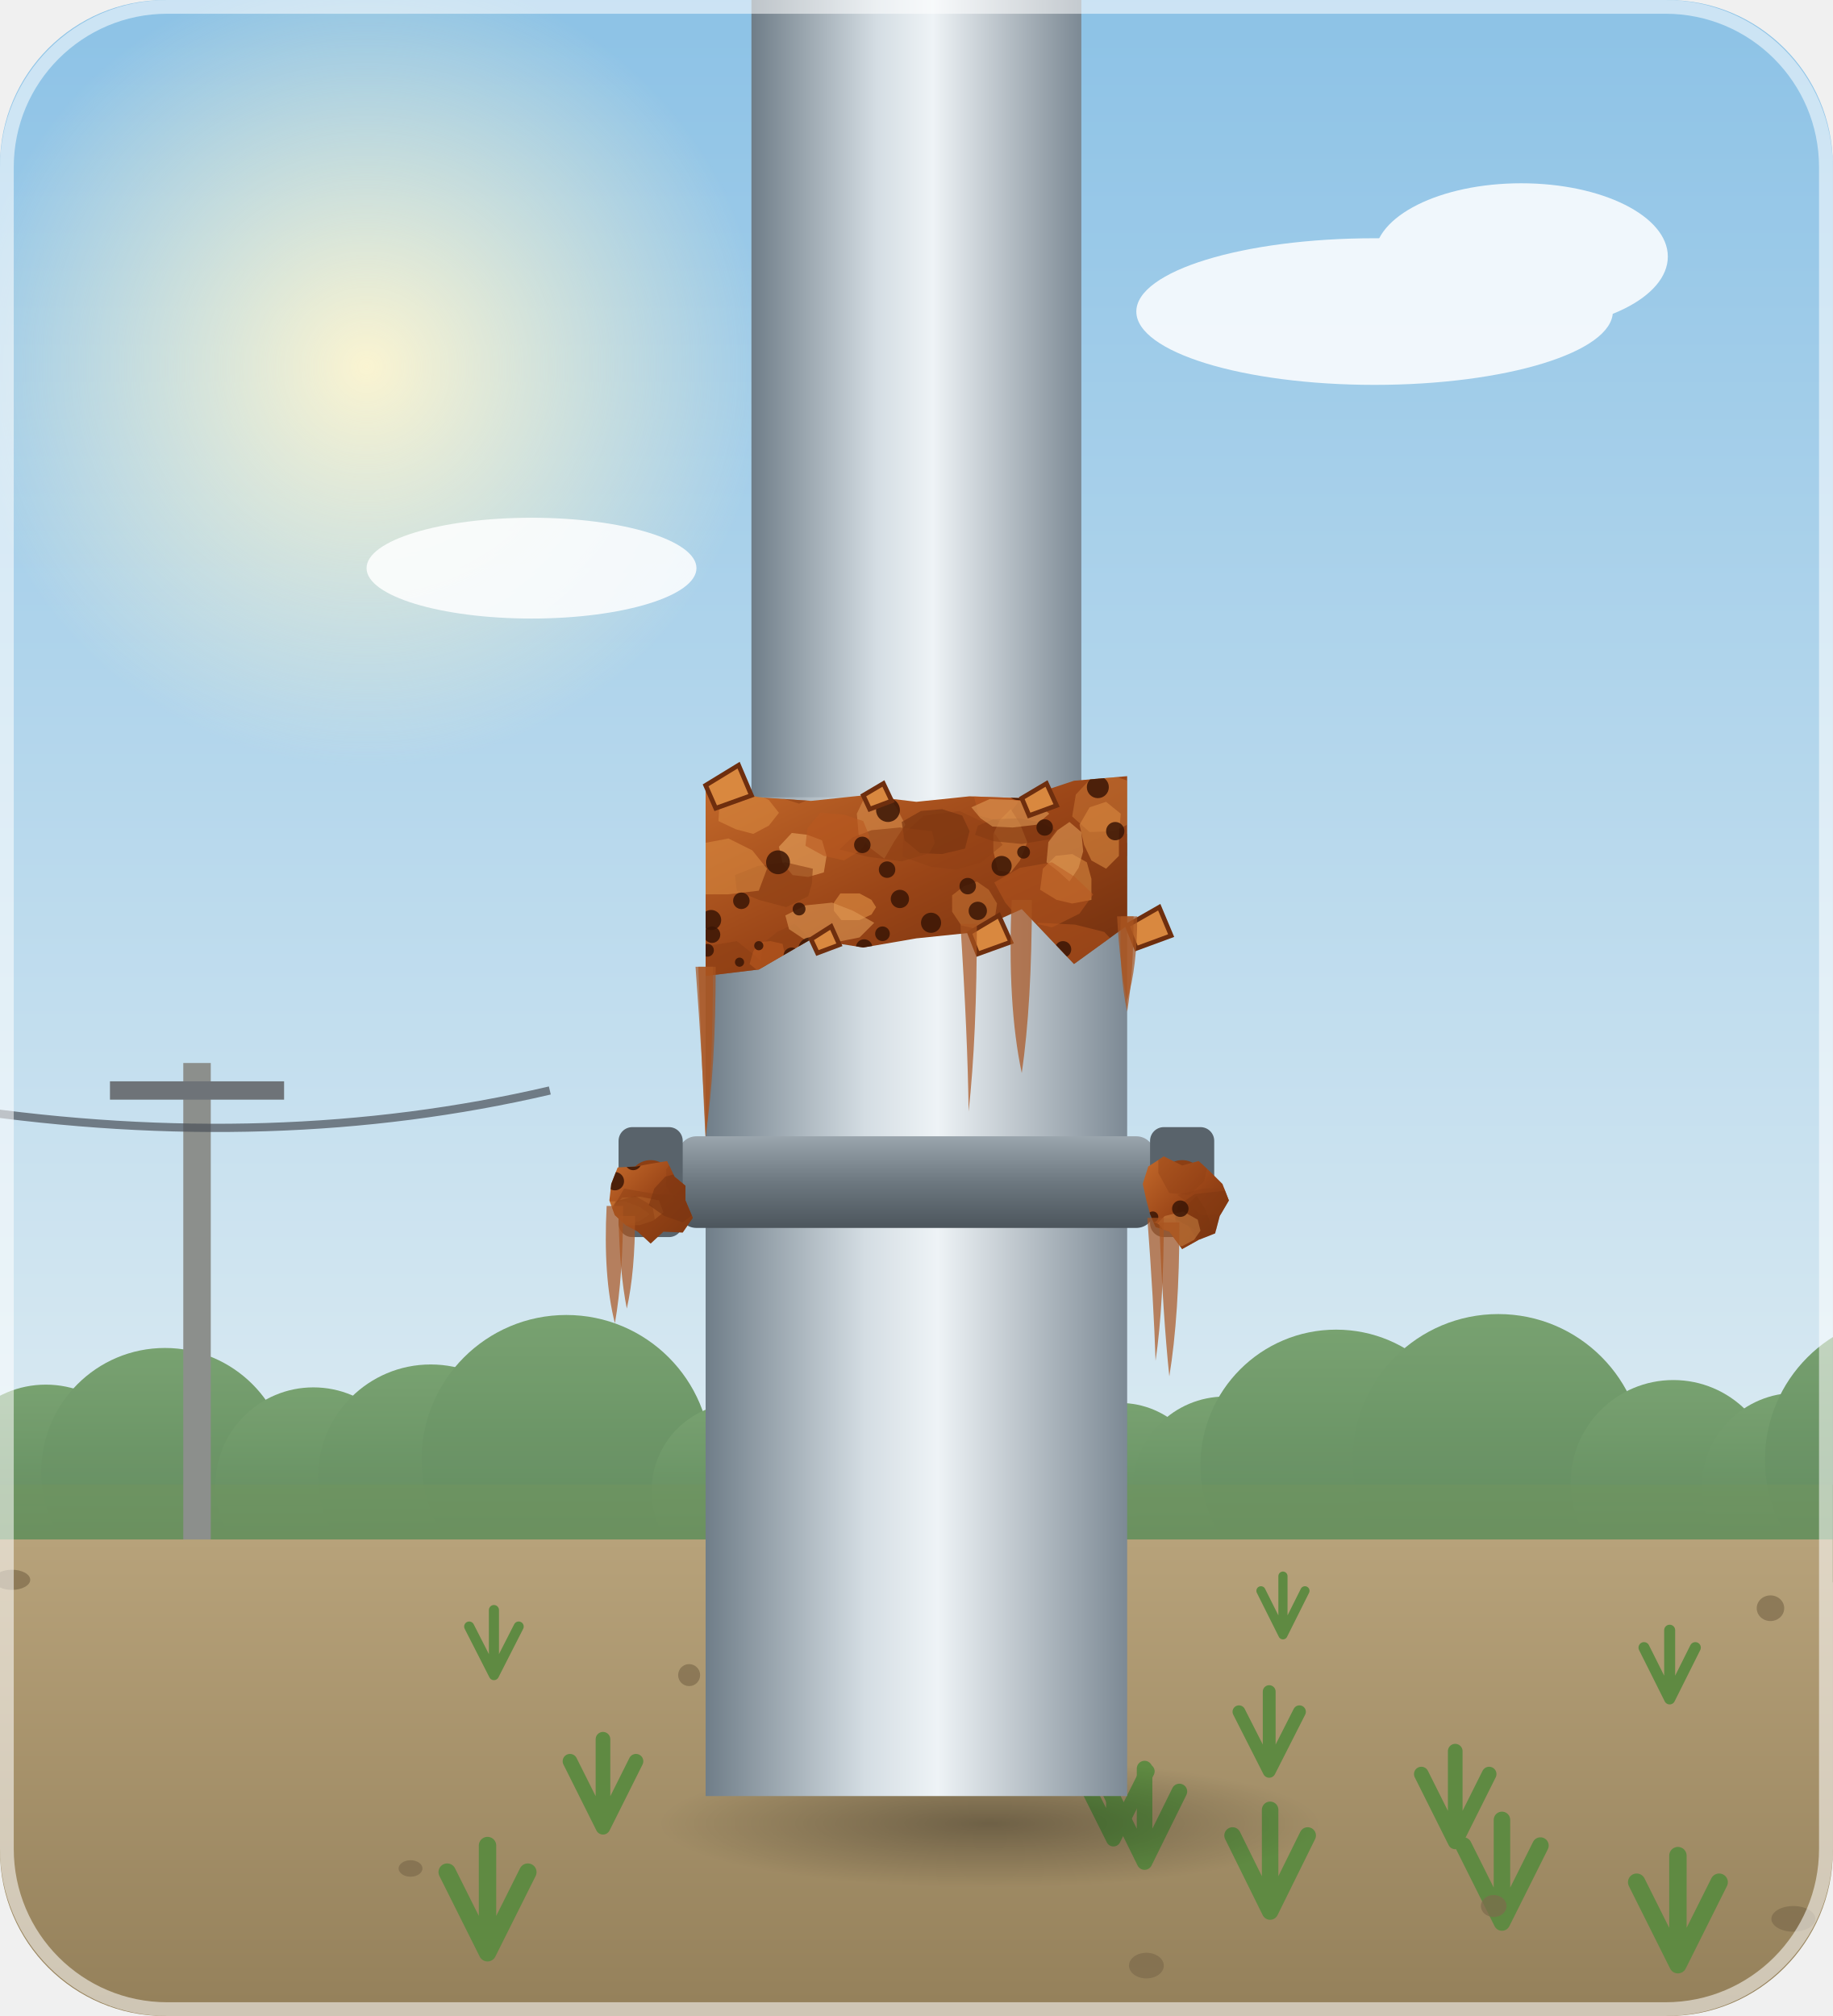
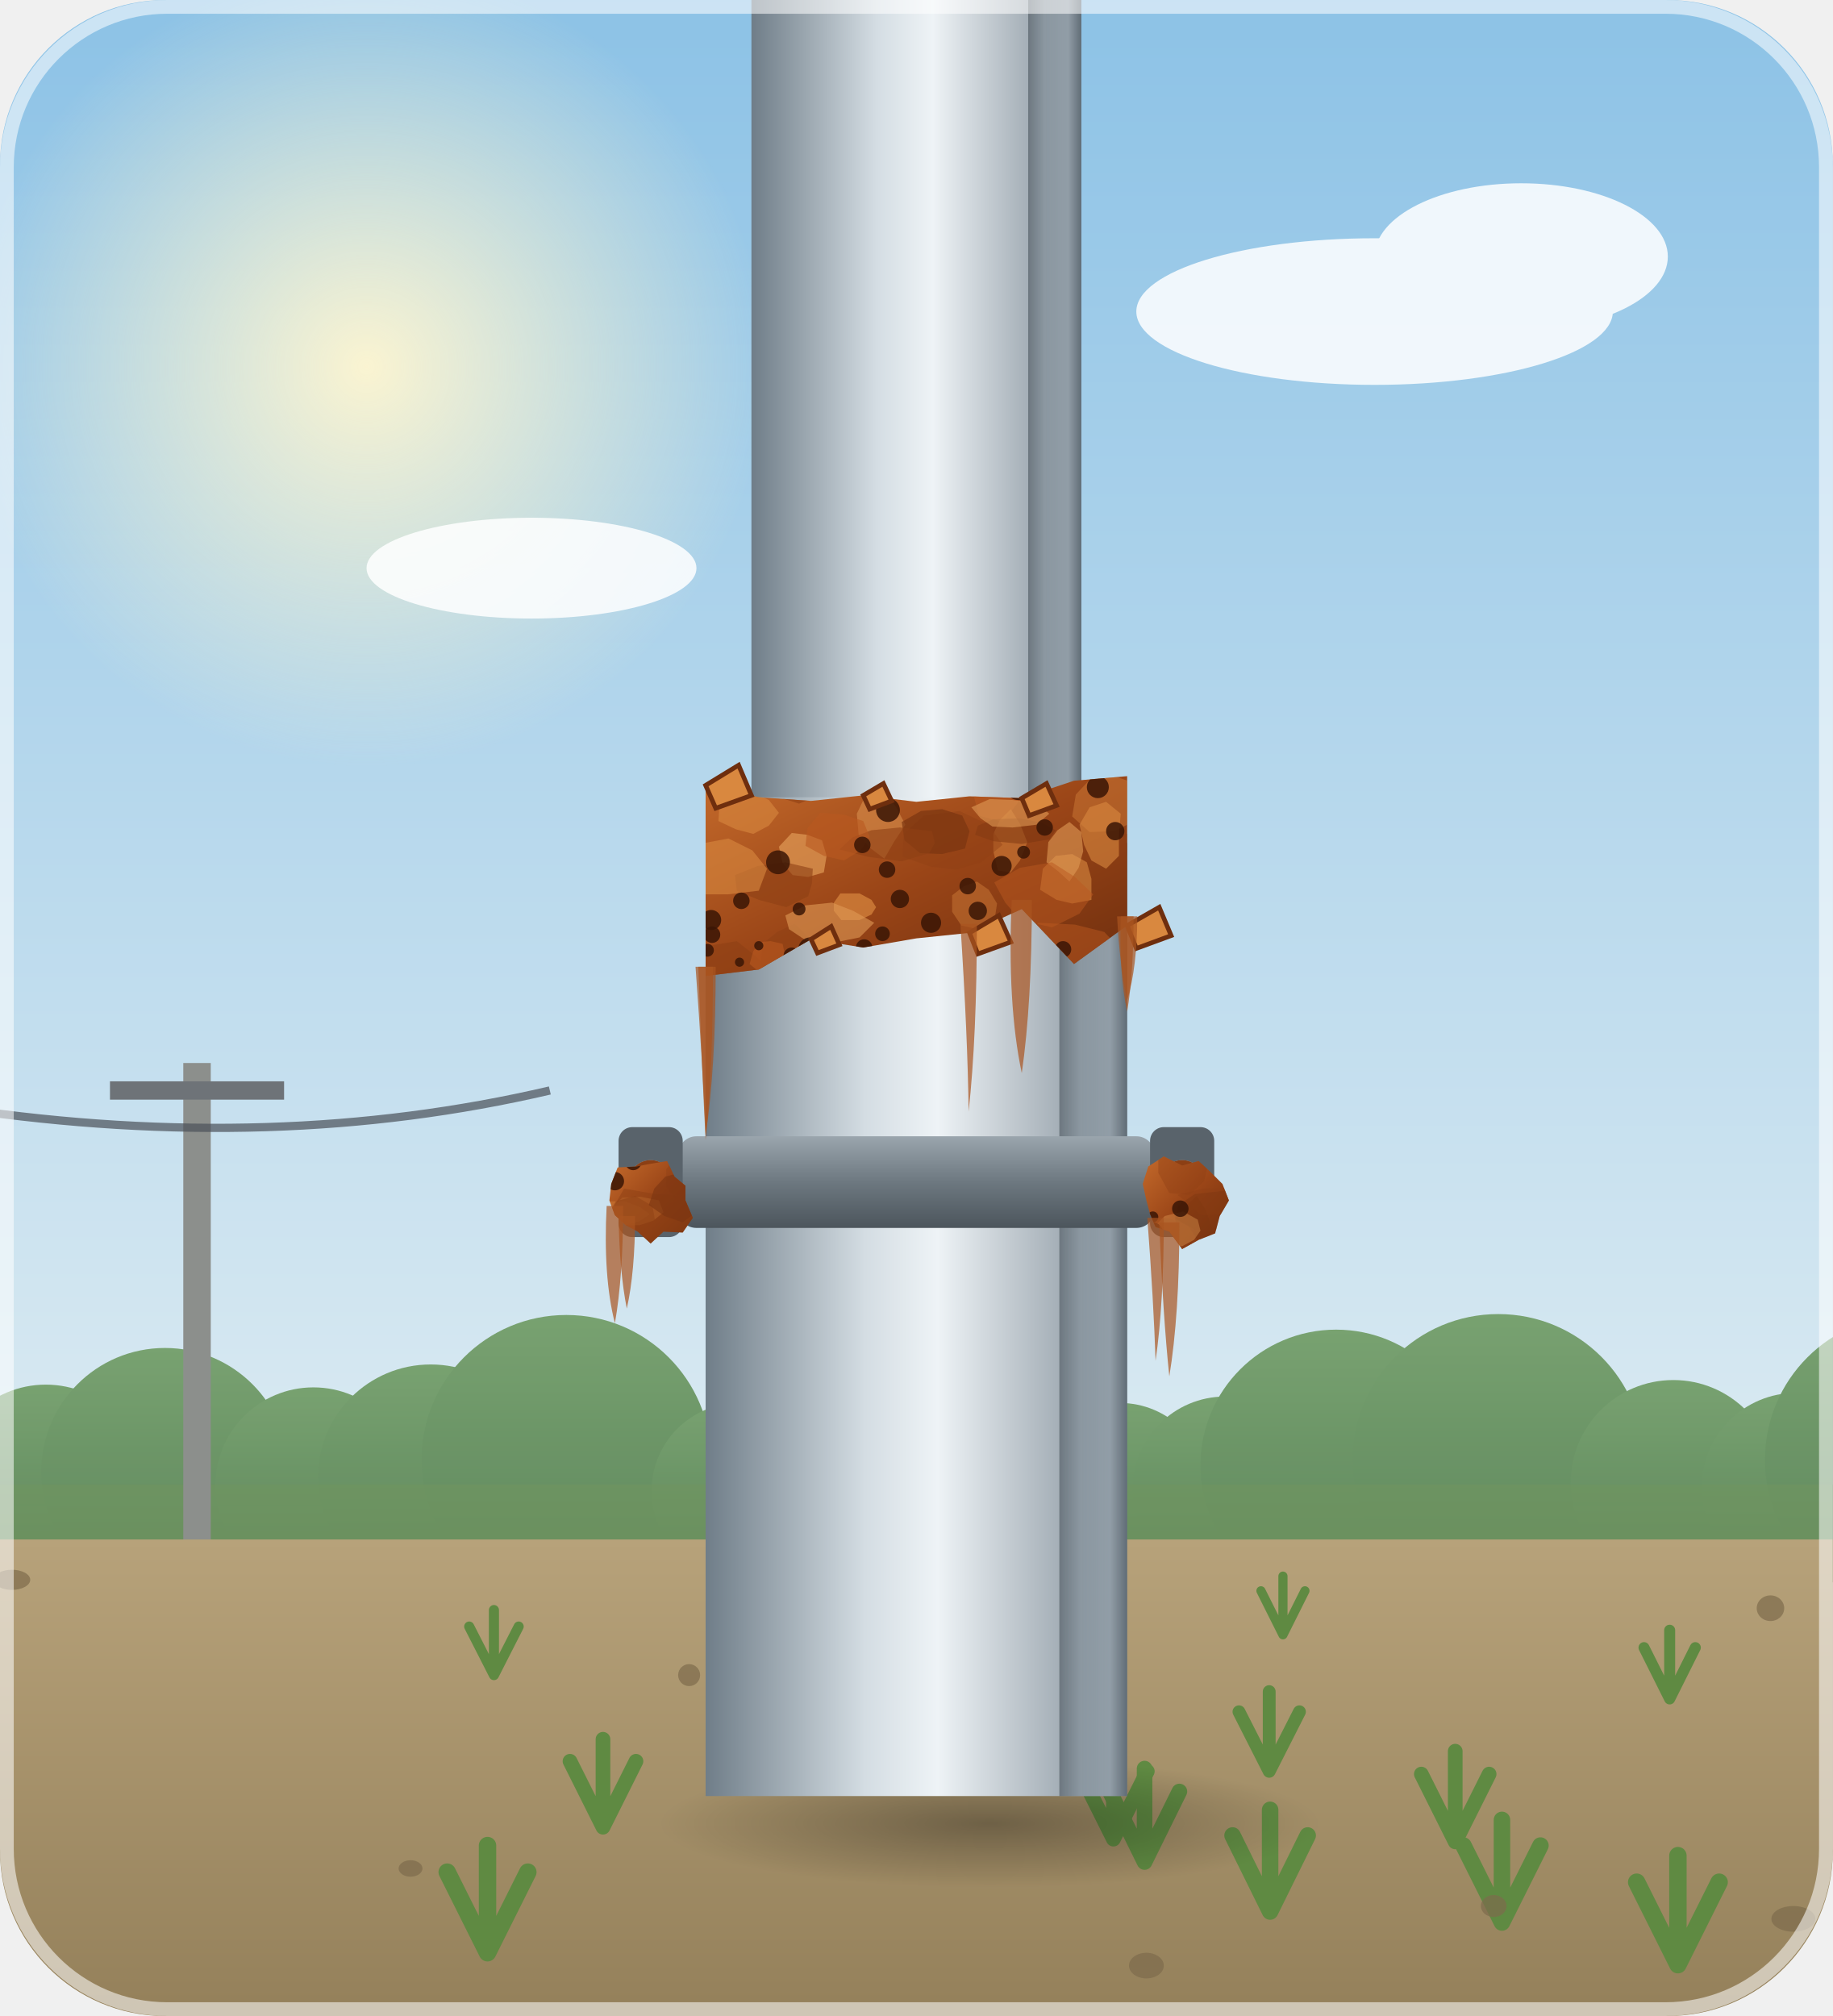
<svg xmlns="http://www.w3.org/2000/svg" viewBox="0 0 200 220" width="200" height="220">
  <defs>
    <linearGradient id="sky" x1="0" y1="0" x2="0" y2="1">
      <stop offset="0" stop-color="#8CC2E6" />
      <stop offset="0.75" stop-color="#DCEBF2" />
      <stop offset="1" stop-color="#F1F1E6" />
    </linearGradient>
    <linearGradient id="skyUp" x1="0" y1="0" x2="0" y2="1">
      <stop offset="0" stop-color="#4E95CF" />
      <stop offset="1" stop-color="#B9DCF0" />
    </linearGradient>
    <linearGradient id="skyGrey" x1="0" y1="0" x2="0" y2="1">
      <stop offset="0" stop-color="#8697A6" />
      <stop offset="1" stop-color="#D3DBE0" />
    </linearGradient>
    <linearGradient id="ground" x1="0" y1="0" x2="0" y2="1">
      <stop offset="0" stop-color="#B7A27A" />
      <stop offset="1" stop-color="#94805A" />
    </linearGradient>
    <linearGradient id="groundWet" x1="0" y1="0" x2="0" y2="1">
      <stop offset="0" stop-color="#8E7C5C" />
      <stop offset="1" stop-color="#6E5E43" />
    </linearGradient>
    <linearGradient id="grass" x1="0" y1="0" x2="0" y2="1">
      <stop offset="0" stop-color="#86AE5E" />
      <stop offset="1" stop-color="#5F8A42" />
    </linearGradient>
    <linearGradient id="trees" x1="0" y1="0" x2="0" y2="1">
      <stop offset="0" stop-color="#6E9A62" />
      <stop offset="1" stop-color="#4F7A4A" />
    </linearGradient>
    <linearGradient id="pcc" x1="0" y1="0" x2="1" y2="0">
      <stop offset="0" stop-color="#A29F96" />
      <stop offset="0.45" stop-color="#DAD7CF" />
      <stop offset="1" stop-color="#B3B0A7" />
    </linearGradient>
    <linearGradient id="pccSide" x1="0" y1="0" x2="1" y2="0">
      <stop offset="0" stop-color="#8E8B83" />
      <stop offset="1" stop-color="#77746D" />
    </linearGradient>
    <linearGradient id="steel" x1="0" y1="0" x2="1" y2="0">
      <stop offset="0" stop-color="#6F7D88" />
      <stop offset="0.38" stop-color="#D4DDE3" />
      <stop offset="0.55" stop-color="#EEF3F6" />
      <stop offset="1" stop-color="#7C8994" />
    </linearGradient>
-     <linearGradient id="steelDull" x1="0" y1="0" x2="1" y2="0">
-       <stop offset="0" stop-color="#6B6E70" />
-       <stop offset="0.45" stop-color="#A9ABA8" />
-       <stop offset="1" stop-color="#6E706F" />
+     <linearGradient id="steelWeb" x1="0" y1="0" x2="1" y2="0">
+       <stop offset="0" stop-color="#3F4A52" />
+       <stop offset="0.3" stop-color="#7F8C96" />
+       <stop offset="0.75" stop-color="#9AA6AF" />
+       <stop offset="1" stop-color="#4A555D" />
    </linearGradient>
    <linearGradient id="rust" x1="0" y1="0" x2="1" y2="1">
      <stop offset="0" stop-color="#C46A2B" />
      <stop offset="0.5" stop-color="#9A4517" />
      <stop offset="1" stop-color="#6E2E0E" />
    </linearGradient>
    <linearGradient id="rustLight" x1="0" y1="0" x2="0" y2="1">
      <stop offset="0" stop-color="#D98A45" stop-opacity="0.9" />
      <stop offset="1" stop-color="#A9541F" stop-opacity="0.2" />
    </linearGradient>
    <linearGradient id="core" x1="0" y1="0" x2="1" y2="0">
      <stop offset="0" stop-color="#8C887E" />
      <stop offset="0.5" stop-color="#ABA79C" />
      <stop offset="1" stop-color="#8C887E" />
    </linearGradient>
    <linearGradient id="void" x1="0" y1="0" x2="0" y2="1">
      <stop offset="0" stop-color="#2A241D" />
      <stop offset="1" stop-color="#4A3E31" />
    </linearGradient>
    <linearGradient id="muff" x1="0" y1="0" x2="1" y2="0">
      <stop offset="0" stop-color="#9F9A8E" />
      <stop offset="0.5" stop-color="#CFCABE" />
      <stop offset="1" stop-color="#A39E92" />
    </linearGradient>
    <linearGradient id="water" x1="0" y1="0" x2="0" y2="1">
      <stop offset="0" stop-color="#9DB8C6" />
      <stop offset="1" stop-color="#64849A" />
    </linearGradient>
    <linearGradient id="arm" x1="0" y1="0" x2="0" y2="1">
      <stop offset="0" stop-color="#9AA5AD" />
      <stop offset="0.5" stop-color="#6D7880" />
      <stop offset="1" stop-color="#4C555C" />
    </linearGradient>
    <linearGradient id="porc" x1="0" y1="0" x2="1" y2="0">
      <stop offset="0" stop-color="#8A4F2A" />
      <stop offset="0.45" stop-color="#D08A55" />
      <stop offset="1" stop-color="#7A4322" />
    </linearGradient>
    <linearGradient id="vest" x1="0" y1="0" x2="1" y2="0">
      <stop offset="0" stop-color="#E06D10" />
      <stop offset="0.5" stop-color="#FF8A2A" />
      <stop offset="1" stop-color="#D9640C" />
    </linearGradient>
    <linearGradient id="hive" x1="0" y1="0" x2="1" y2="0">
      <stop offset="0" stop-color="#6F6250" />
      <stop offset="0.5" stop-color="#B6A68A" />
      <stop offset="1" stop-color="#6F6250" />
    </linearGradient>
-     <linearGradient id="ladder" x1="0" y1="0" x2="1" y2="0">
-       <stop offset="0" stop-color="#D8DEE2" />
-       <stop offset="1" stop-color="#9CA6AD" />
+     <linearGradient id="poly" x1="0" y1="0" x2="1" y2="0">
+       <stop offset="0" stop-color="#6F777D" />
+       <stop offset="0.45" stop-color="#BCC3C8" />
+       <stop offset="1" stop-color="#737B81" />
    </linearGradient>
    <radialGradient id="sun" cx="0.5" cy="0.5" r="0.5">
      <stop offset="0" stop-color="#FFF6D0" stop-opacity="0.95" />
      <stop offset="1" stop-color="#FFF6D0" stop-opacity="0" />
    </radialGradient>
    <radialGradient id="shade" cx="0.5" cy="0.5" r="0.5">
      <stop offset="0" stop-color="#000000" stop-opacity="0.32" />
      <stop offset="1" stop-color="#000000" stop-opacity="0" />
    </radialGradient>
    <radialGradient id="soot" cx="0.5" cy="0.5" r="0.5">
      <stop offset="0" stop-color="#1E1A16" stop-opacity="0.75" />
      <stop offset="1" stop-color="#1E1A16" stop-opacity="0" />
    </radialGradient>
    <clipPath id="card">
      <rect x="0" y="0" width="200" height="220" rx="18" />
    </clipPath>
  </defs>
  <g clip-path="url(#card)">
    <rect width="200" height="220" fill="url(#sky)" />
    <circle cx="40" cy="40" r="44" fill="url(#sun)" />
    <g fill="#FFFFFF" opacity="0.85">
      <ellipse cx="150" cy="34" rx="26" ry="8" />
      <ellipse cx="166" cy="28" rx="16" ry="8" />
      <ellipse cx="58" cy="62" rx="18" ry="5.5" />
    </g>
    <g fill="url(#trees)" opacity="0.9">
      <circle cx="-10" cy="161.1" r="12.5" />
      <circle cx="5" cy="162" r="10.9" />
      <circle cx="18" cy="160.6" r="13.5" />
      <circle cx="34.2" cy="162.1" r="10.7" />
      <circle cx="47" cy="161.2" r="12.3" />
      <circle cx="61.8" cy="159.3" r="15.8" />
      <circle cx="80.7" cy="162.7" r="9.6" />
      <circle cx="92.2" cy="161.8" r="11.2" />
      <circle cx="105.7" cy="160.4" r="13.7" />
      <circle cx="122.2" cy="162.7" r="9.6" />
      <circle cx="133.7" cy="162.5" r="10.1" />
      <circle cx="145.8" cy="159.9" r="14.8" />
      <circle cx="163.5" cy="159.3" r="15.9" />
      <circle cx="182.6" cy="161.8" r="11.2" />
      <circle cx="196" cy="162.3" r="10.3" />
      <circle cx="208.4" cy="159.3" r="15.8" />
    </g>
    <rect x="0" y="162" width="200" height="8" fill="#6F955F" opacity="0.6" />
    <rect x="20" y="116" width="3" height="52" fill="#8C8F8C" />
    <rect x="12" y="118" width="19" height="2" fill="#6E7378" />
    <path d="M-4 121 Q 30 126 60 119" stroke="#4A5058" stroke-width="0.9" fill="none" opacity="0.7" />
    <rect x="0" y="168" width="200" height="52" fill="url(#ground)" />
    <path d="M65.8 199.4 l-3.6 -7.2 M65.8 199.4 l0 -9.6 M65.8 199.4 l3.6 -7.2" stroke="#5F8A42" stroke-width="1.6" stroke-linecap="round" />
    <path d="M121.5 200.7 l-3.7 -7.4 M121.5 200.7 l0 -9.8 M121.5 200.7 l3.7 -7.4" stroke="#5F8A42" stroke-width="1.6" stroke-linecap="round" />
    <path d="M183.1 214.4 l-4.5 -9 M183.1 214.4 l0 -11.9 M183.1 214.4 l4.5 -9" stroke="#5F8A42" stroke-width="1.9" stroke-linecap="round" />
    <path d="M138.6 208.6 l-4.1 -8.3 M138.6 208.6 l0 -11.1 M138.6 208.6 l4.1 -8.3" stroke="#5F8A42" stroke-width="1.8" stroke-linecap="round" />
    <path d="M158.8 201 l-3.7 -7.4 M158.8 201 l0 -9.9 M158.8 201 l3.7 -7.4" stroke="#5F8A42" stroke-width="1.6" stroke-linecap="round" />
    <path d="M86.1 183.5 l-2.7 -5.4 M86.1 183.5 l0 -7.2 M86.1 183.5 l2.7 -5.4" stroke="#5F8A42" stroke-width="1.2" stroke-linecap="round" />
    <path d="M53.2 213.1 l-4.4 -8.8 M53.2 213.1 l0 -11.7 M53.2 213.1 l4.4 -8.8" stroke="#5F8A42" stroke-width="1.9" stroke-linecap="round" />
    <path d="M140 178.4 l-2.4 -4.8 M140 178.4 l0 -6.4 M140 178.4 l2.4 -4.8" stroke="#5F8A42" stroke-width="1" stroke-linecap="round" />
    <path d="M182.2 185.4 l-2.8 -5.6 M182.2 185.4 l0 -7.5 M182.2 185.4 l2.8 -5.6" stroke="#5F8A42" stroke-width="1.2" stroke-linecap="round" />
    <path d="M138.5 193.3 l-3.3 -6.5 M138.5 193.3 l0 -8.7 M138.5 193.3 l3.3 -6.5" stroke="#5F8A42" stroke-width="1.4" stroke-linecap="round" />
    <path d="M53.9 182.8 l-2.7 -5.3 M53.9 182.8 l0 -7.1 M53.9 182.8 l2.7 -5.3" stroke="#5F8A42" stroke-width="1.1" stroke-linecap="round" />
    <path d="M115.8 191.3 l-3.1 -6.3 M115.8 191.3 l0 -8.4 M115.8 191.3 l3.1 -6.3" stroke="#5F8A42" stroke-width="1.4" stroke-linecap="round" />
    <path d="M124.9 203.2 l-3.8 -7.7 M124.9 203.2 l0 -10.2 M124.9 203.2 l3.8 -7.7" stroke="#5F8A42" stroke-width="1.7" stroke-linecap="round" />
    <path d="M163.9 209.8 l-4.2 -8.4 M163.9 209.8 l0 -11.2 M163.9 209.8 l4.2 -8.4" stroke="#5F8A42" stroke-width="1.8" stroke-linecap="round" />
    <ellipse cx="125.1" cy="214.5" rx="1.9" ry="1.4" fill="#7D6B4C" opacity="0.7" />
    <ellipse cx="163" cy="208" rx="1.4" ry="1.2" fill="#7D6B4C" opacity="0.7" />
    <ellipse cx="103.3" cy="176.1" rx="1.7" ry="1.2" fill="#7D6B4C" opacity="0.7" />
    <ellipse cx="1.3" cy="172.4" rx="2" ry="1.1" fill="#7D6B4C" opacity="0.7" />
    <ellipse cx="195.7" cy="209.4" rx="2.4" ry="1.4" fill="#7D6B4C" opacity="0.7" />
    <ellipse cx="44.8" cy="203.9" rx="1.3" ry="0.9" fill="#7D6B4C" opacity="0.7" />
    <ellipse cx="75.2" cy="182.8" rx="1.2" ry="1.2" fill="#7D6B4C" opacity="0.7" />
    <ellipse cx="193.2" cy="175.5" rx="1.5" ry="1.4" fill="#7D6B4C" opacity="0.7" />
    <ellipse cx="108" cy="199" rx="36" ry="7" fill="url(#shade)" />
-     <g>
+     <g class="pole-tube">
      <rect x="77" y="92" width="46" height="104" fill="url(#steel)" />
+       <rect x="115.6" y="92" width="7.4" height="104" fill="url(#steelWeb)" opacity="0.55" />
      <rect x="82" y="-12" width="36" height="104" fill="url(#steel)" />
+       <rect x="112.2" y="-12" width="5.8" height="104" fill="url(#steelWeb)" opacity="0.55" />
      <path d="M77 92 L82 87 L118 87 L123 92 Z" fill="url(#steel)" />
      <rect x="77" y="91" width="46" height="2.4" fill="#5E6870" opacity="0.6" />
    </g>
+     <rect x="77" y="126" width="46" height="6" rx="1" fill="#5E6870" opacity="0.5" />
+     <rect x="74" y="124" width="52" height="10" rx="2" fill="url(#arm)" />
+     <rect x="67.5" y="123" width="7" height="12" rx="1.5" fill="#59636B" />
+     <circle cx="71" cy="129" r="2.4" fill="#9CA6AD" />
+     <circle cx="71" cy="129" r="2.4" fill="#8C3F14" />
+     <clipPath id="ra71">
+       <polygon points="74.8,131 75.6,132.9 74.5,134.5 72.4,134.4 71,135.7 69.6,134.4 68.3,133.7 67.1,132.6 66.5,131 66.7,129.2 67.4,127.4 69.4,127.3 71,127 72.8,126.7 73.6,128.4 74.8,129.4" />
+     </clipPath>
+     <polygon points="74.8,131 75.6,132.9 74.5,134.5 72.4,134.4 71,135.7 69.6,134.4 68.3,133.7 67.1,132.6 66.5,131 66.7,129.2 67.4,127.4 69.4,127.3 71,127 72.8,126.7 73.6,128.4 74.8,129.4" fill="url(#rust)" />
+     <g clip-path="url(#ra71)">
+       <polygon points="72.4,132.3 71.3,133.2 69.8,133.7 68.1,133.7 66.8,132.9 66.9,131.7 67.9,130.7 69.9,130.6 71.9,131" fill="#D9883F" opacity="0.5" />
+       <polygon points="70.9,132.5 69.7,133.3 68.1,133.7 66,133.9 64.9,133 64.4,132 65.9,131.1 68.2,131.1 69.8,131.7" fill="#D9883F" opacity="0.4" />
+       <polygon points="71.5,133.3 70.8,134.8 69.2,135.5 67.5,135.3 66.3,134.1 66.3,132.6 67.2,131.1 69.3,130.5 71.2,131.6" fill="#8E3F14" opacity="0.5" />
+       <polygon points="77.7,128.5 77,130.1 75.6,130.7 73.8,131 72.7,129.5 72.7,127.6 73.8,126.1 75.7,125.6 76.8,127.1" fill="#8E3F14" opacity="0.4" />
+       <polygon points="76.3,133 74.1,134.9 71.5,135.8 68.8,135.4 66.3,134.1 66.8,132 68.1,129.7 71.5,130.3 75.1,130.5" fill="#8E3F14" opacity="0.5" />
+       <polygon points="76.7,130.5 76.2,132.1 74.5,133.4 72.5,132.7 70.8,131.5 71.4,129.7 72.6,128.4 74.5,127.9 76.2,128.9" fill="#7A3410" opacity="0.6" />
+       <circle cx="69.1" cy="126.8" r="0.9" fill="#3A1505" opacity="0.85" />
+       <circle cx="67.1" cy="128.9" r="1" fill="#3A1505" opacity="0.85" />
+     </g>
+     <path d="M67.5 132.7 q0.1 6.1 0.9 10.1 q0.9 -4 0.9 -10.1 Z" fill="#A9541F" opacity="0.7" />
+     <path d="M66.2 131.6 q-0.4 7.7 0.9 12.8 q0.9 -5.1 0.9 -12.8 Z" fill="#A9541F" opacity="0.7" />
+     <rect x="125.5" y="123" width="7" height="12" rx="1.5" fill="#59636B" />
+     <circle cx="129" cy="129" r="2.4" fill="#9CA6AD" />
+     <circle cx="129" cy="129" r="2.4" fill="#8C3F14" />
+     <clipPath id="ra129">
+       <polygon points="134.1,131 133.1,132.7 132.6,134.6 130.8,135.3 129,136.3 127.6,134.4 126.1,133.9 125.5,132.5 125.1,131 124.7,129.2 125.3,127.3 127,126.2 129,127.2 130.8,126.7 132.1,127.9 133.4,129.2" />
+     </clipPath>
+     <polygon points="134.1,131 133.1,132.7 132.6,134.6 130.8,135.3 129,136.3 127.6,134.4 126.1,133.9 125.5,132.5 125.1,131 124.7,129.2 125.3,127.3 127,126.2 129,127.2 130.8,126.7 132.1,127.9 133.4,129.2" fill="url(#rust)" />
+     <g clip-path="url(#ra129)">
+       <polygon points="132.3,134.1 131.6,136.2 130.5,137 129.1,137.4 128.6,135.1 128.2,132.8 129.4,131.6 130.6,130.5 131.6,132.1" fill="#7A3410" opacity="0.4" />
+       <polygon points="137.5,131.1 136.5,131.9 134.3,132.5 131,132.6 129.9,131.5 128.5,130.4 131.3,129.7 134.3,129.6 136.6,130.1" fill="#8E3F14" opacity="0.4" />
+       <polygon points="131.9,126.7 131.4,128.9 129.8,130.4 127.6,130.2 126.4,128 126.4,125.5 128,124.2 129.8,123.1 131.4,124.6" fill="#8E3F14" opacity="0.4" />
+       <polygon points="138.8,132.2 136.6,133.5 133.8,134.2 130.4,134.2 128.3,133 128.6,131.5 130.4,130.3 134,129.9 136.1,131.1" fill="#7A3410" opacity="0.4" />
+       <polygon points="130.7,135.4 130.1,137.4 127.7,137.7 125.7,137.5 124,136.4 124.5,134.7 125.3,132.8 127.7,133 129.7,133.8" fill="#8E3F14" opacity="0.6" />
+       <polygon points="131,134.3 130.3,135.3 129,136 127,135.9 125.6,135 126.1,133.7 127.1,132.7 129.1,132.2 130.7,133.1" fill="#E09A55" opacity="0.4" />
+       <circle cx="125.8" cy="134.5" r="1.1" fill="#3A1505" opacity="0.85" />
+       <circle cx="125.8" cy="132.8" r="0.6" fill="#3A1505" opacity="0.85" />
+       <circle cx="128.8" cy="131.9" r="0.9" fill="#3A1505" opacity="0.85" />
+     </g>
+     <path d="M126.5 133.4 q0.4 10.1 1.1 16.8 q1.1 -6.7 1.1 -16.8 Z" fill="#A9541F" opacity="0.7" />
+     <path d="M125.2 132.9 q0.7 9.3 0.9 15.6 q0.9 -6.2 0.9 -15.6 Z" fill="#A9541F" opacity="0.7" />
    <clipPath id="ra74">
      <polygon points="77,85.7 82.8,87 88.5,87.4 94.2,86.8 100,87.5 105.8,86.9 111.5,87.1 117.2,85.2 123,84.7 123,101 117.2,105.2 111.5,99.2 105.8,101.8 100,102.4 94.2,103.4 88.5,102.5 82.8,105.8 77,106.5" />
    </clipPath>
    <polygon points="77,85.7 82.8,87 88.5,87.4 94.2,86.8 100,87.5 105.8,86.9 111.5,87.1 117.2,85.2 123,84.7 123,101 117.2,105.2 111.5,99.2 105.8,101.8 100,102.4 94.2,103.4 88.5,102.5 82.8,105.8 77,106.5" fill="url(#rust)" />
    <g clip-path="url(#ra74)">
      <polygon points="119.1,95.9 119.1,98.2 117,98.6 115.3,98.2 113.5,97.1 113.8,94.8 115.2,93.4 117,93.2 118.6,94.1" fill="#D9883F" opacity="0.6" />
      <polygon points="111.9,85.6 111,87.7 109.4,89.7 106.8,89 106.2,86.6 105,84.2 106.8,82.2 109.4,81.7 111.3,83.4" fill="#B9581F" opacity="0.6" />
      <polygon points="112.1,91.9 111.3,93.9 110.3,95.2 108.9,95 108.4,92.9 108.4,91 109.1,89.5 110.3,88.3 111.3,89.9" fill="#D9883F" opacity="0.5" />
      <polygon points="85,88.7 83.9,90.1 82.2,91 80.3,90.5 78.4,89.6 78.5,87.9 80,86.6 82.2,86.5 83.9,87.3" fill="#D9883F" opacity="0.6" />
      <polygon points="89.4,104.2 88.5,106.4 86.6,107.2 84.4,107.5 83,105.4 83.2,103 84.8,101.7 86.7,100.8 88.2,102.2" fill="#8E3F14" opacity="0.5" />
      <polygon points="83.9,105.7 83.1,107.8 80.2,108.2 77.9,107.7 75.2,106.8 75.6,104.7 77.4,103.2 80.4,102.7 82.3,104.2" fill="#8E3F14" opacity="0.6" />
      <polygon points="103.7,106.1 102.5,108.2 100.3,109.6 97.8,108.6 95.9,107.2 96.1,105 97.6,103.1 100.3,102.4 103,103.6" fill="#B9581F" opacity="0.6" />
      <polygon points="112.3,104 111.9,105.4 109,105.9 106.1,105.7 103.9,104.7 104.9,103.5 105.9,102.2 109,102.2 111.2,102.9" fill="#E09A55" opacity="0.4" />
      <polygon points="98.8,90 97.6,91.8 96.5,93.7 94.9,92.5 93.7,91.1 93.5,88.8 94.5,86.7 96.5,86.3 97.8,88.1" fill="#E09A55" opacity="0.5" />
      <polygon points="115.2,90.6 114.5,91.6 111.5,92.1 108.4,91.8 106.4,91.1 106.7,90.1 108.4,89.4 111.3,89.3 113.7,89.8" fill="#7A3410" opacity="0.5" />
      <polygon points="118.2,92.9 117.7,94.7 116.7,96.2 115.5,95.1 114.2,94.1 114.4,91.9 115.4,90.6 116.7,89.7 118,90.8" fill="#E09A55" opacity="0.6" />
      <polygon points="95.6,99 95.1,99.8 93.8,100.4 91.8,100.4 91,99.4 91,98.5 91.7,97.5 93.8,97.5 95.1,98.2" fill="#D9883F" opacity="0.7" />
      <polygon points="122.3,103.6 120.7,105.6 117.4,106.9 114,105.9 112.3,104.4 111.6,102.7 113.3,100.7 117.3,100.9 120.5,101.7" fill="#B9581F" opacity="0.5" />
      <polygon points="109.4,92.2 107.1,94.1 104.4,94.9 101.6,94.6 98.5,93.5 98.6,91 100.8,89 104.7,88.5 107.9,90" fill="#8E3F14" opacity="0.4" />
      <polygon points="90.2,93.4 89.9,95.2 88.2,95.7 86.5,95.5 85.4,94.2 85,92.4 86.4,90.9 88.1,91.1 89.7,91.7" fill="#E09A55" opacity="0.7" />
      <polygon points="85.7,104.4 85.1,105.6 84.1,106.1 82.9,106.1 81.8,105.2 82.2,103.8 82.9,102.8 84.1,102.7 85.4,103" fill="#B9581F" opacity="0.6" />
      <polygon points="105.8,104.4 105.1,105.8 103.5,106.5 101.8,105.9 100.2,105.2 100.5,103.6 101.5,102.4 103.4,102.3 104.7,103.3" fill="#7A3410" opacity="0.7" />
      <polygon points="88.6,96.4 88.2,97.8 85.8,99 82.8,98.2 80.4,97.2 80.2,95.5 82.7,94.5 85.7,94.1 88.7,94.8" fill="#8E3F14" opacity="0.6" />
      <polygon points="105.8,90.7 105.3,92.6 102.8,93.2 100.4,93.1 98.7,91.7 98.4,89.7 100.5,88.5 102.8,88.3 105,89" fill="#7A3410" opacity="0.7" />
      <polygon points="114.5,88.8 113.1,90 110.5,90.3 108.3,90.2 107,89.3 106,88.1 108,87.2 110.5,87.3 113.1,87.6" fill="#E09A55" opacity="0.6" />
      <polygon points="95.4,100.7 93.8,102.3 90.8,102.9 87.9,102.6 86.1,101.4 85.7,99.9 87.9,98.8 90.8,98.5 93.1,99.4" fill="#E09A55" opacity="0.6" />
      <polygon points="108.8,98.6 108.5,100.6 106.7,101.4 104.9,101 103.9,99.5 103.9,97.7 105.2,96.7 106.6,96.2 107.9,97.1" fill="#D9883F" opacity="0.4" />
      <polygon points="102,92 101.4,93.1 98.4,94 94.7,93.5 91.6,92.7 93,91.4 95.1,90.6 98.2,90.3 101.7,90.7" fill="#8E3F14" opacity="0.6" />
      <polygon points="122.1,91.2 122.1,93.4 120.7,94.8 119.1,93.9 118.3,92.2 117.8,90 118.9,88.1 120.7,87.5 122.3,88.8" fill="#D9883F" opacity="0.6" />
      <polygon points="89.3,85.3 89.1,86.9 87.2,87.7 85.3,87.1 83.4,86.2 83.4,84.4 85.3,83.5 87.2,83 89.4,83.4" fill="#8E3F14" opacity="0.6" />
      <polygon points="124.1,87.8 123.6,89.7 121.6,90.7 118.9,90.8 117,89.1 117.4,86.7 119,85 121.6,84.7 124.2,85.6" fill="#D9883F" opacity="0.4" />
      <polygon points="83.7,94.8 82.8,97.2 79.4,97.6 76.2,97.6 73.8,96 74.3,93.7 76.3,92.1 79.5,91.5 82.1,92.8" fill="#D9883F" opacity="0.6" />
      <polygon points="94.9,91.3 93.9,92.8 92.1,93.9 89.9,93.4 87.9,92.3 88.1,90.4 89.5,88.7 92.1,88.9 94.2,89.6" fill="#B9581F" opacity="0.6" />
      <polygon points="119.3,97.6 117.8,99.7 114.8,101.2 111.3,100.4 109.7,98.5 108.5,96.3 111.3,94.7 114.8,94.1 117.3,95.7" fill="#B9581F" opacity="0.5" />
      <circle cx="111.6" cy="103.4" r="0.9" fill="#3A1505" opacity="0.85" />
      <circle cx="82.8" cy="103.2" r="0.5" fill="#3A1505" opacity="0.85" />
      <circle cx="105.6" cy="96.7" r="0.9" fill="#3A1505" opacity="0.85" />
      <circle cx="119.8" cy="85.9" r="1.2" fill="#3A1505" opacity="0.85" />
      <circle cx="121.7" cy="90.7" r="1" fill="#3A1505" opacity="0.85" />
      <circle cx="80.7" cy="105" r="0.5" fill="#3A1505" opacity="0.85" />
      <circle cx="88.4" cy="103.6" r="1.3" fill="#3A1505" opacity="0.85" />
      <circle cx="87.2" cy="99.2" r="0.7" fill="#3A1505" opacity="0.85" />
      <circle cx="77.6" cy="100.4" r="1.1" fill="#3A1505" opacity="0.85" />
      <circle cx="109.3" cy="94.5" r="1.1" fill="#3A1505" opacity="0.85" />
      <circle cx="89.2" cy="105.7" r="0.7" fill="#3A1505" opacity="0.85" />
      <circle cx="116" cy="103.6" r="0.9" fill="#3A1505" opacity="0.85" />
      <circle cx="96.5" cy="86.2" r="1.4" fill="#3A1505" opacity="0.85" />
      <circle cx="96.9" cy="88.4" r="1.3" fill="#3A1505" opacity="0.85" />
      <circle cx="101.6" cy="100.7" r="1.1" fill="#3A1505" opacity="0.85" />
      <circle cx="77.7" cy="102" r="0.9" fill="#3A1505" opacity="0.85" />
      <circle cx="106.7" cy="99.4" r="1" fill="#3A1505" opacity="0.85" />
      <circle cx="85.3" cy="85.9" r="0.7" fill="#3A1505" opacity="0.85" />
      <circle cx="108" cy="104.5" r="0.9" fill="#3A1505" opacity="0.85" />
      <circle cx="108.5" cy="106.2" r="0.9" fill="#3A1505" opacity="0.85" />
      <circle cx="96.8" cy="94.9" r="0.9" fill="#3A1505" opacity="0.85" />
      <circle cx="84.9" cy="94.1" r="1.3" fill="#3A1505" opacity="0.85" />
      <circle cx="94.3" cy="103.4" r="0.9" fill="#3A1505" opacity="0.85" />
      <circle cx="109.8" cy="84.7" r="1.1" fill="#3A1505" opacity="0.85" />
      <circle cx="80.9" cy="98.3" r="0.9" fill="#3A1505" opacity="0.85" />
      <circle cx="94.1" cy="92.2" r="0.9" fill="#3A1505" opacity="0.85" />
      <circle cx="111.1" cy="85.9" r="1.4" fill="#3A1505" opacity="0.85" />
      <circle cx="98.2" cy="98.1" r="1" fill="#3A1505" opacity="0.85" />
      <circle cx="111.7" cy="93" r="0.7" fill="#3A1505" opacity="0.85" />
      <circle cx="114" cy="90.3" r="0.9" fill="#3A1505" opacity="0.85" />
      <circle cx="96.3" cy="101.9" r="0.8" fill="#3A1505" opacity="0.85" />
      <circle cx="86.4" cy="104.3" r="0.9" fill="#3A1505" opacity="0.85" />
      <circle cx="77.2" cy="103.7" r="0.7" fill="#3A1505" opacity="0.85" />
    </g>
    <polygon points="77,85.7 80.6,83.5 82,86.8 78.1,88.2" fill="#D9883F" stroke="#6E2E0E" stroke-width="0.5" />
    <polygon points="94.2,86.8 96.4,85.5 97.3,87.4 94.9,88.3" fill="#D9883F" stroke="#6E2E0E" stroke-width="0.5" />
    <polygon points="111.5,87.1 114.2,85.5 115.3,87.9 112.3,89" fill="#D9883F" stroke="#6E2E0E" stroke-width="0.5" />
    <polygon points="123,101 126.5,99 127.8,102.1 124,103.5" fill="#D9883F" stroke="#6E2E0E" stroke-width="0.5" />
    <polygon points="105.8,101.8 109,99.9 110.3,102.8 106.7,104.1" fill="#D9883F" stroke="#6E2E0E" stroke-width="0.5" />
    <polygon points="88.5,102.5 90.7,101.1 91.6,103.1 89.2,104" fill="#D9883F" stroke="#6E2E0E" stroke-width="0.5" />
    <path d="M122.3 100 q-0.2 6.3 0.7 10.4 q0.7 -4.2 0.7 -10.4 Z" fill="#A9541F" opacity="0.7" />
    <path d="M76.2 105.5 q0.4 11.4 0.8 18.9 q0.8 -7.6 0.8 -18.9 Z" fill="#A9541F" opacity="0.7" />
    <path d="M110.4 98.2 q-0.5 11.4 1.1 18.9 q1.1 -7.6 1.1 -18.9 Z" fill="#A9541F" opacity="0.7" />
    <path d="M121.9 100 q0.3 5.5 1.1 9.2 q1.1 -3.7 1.1 -9.2 Z" fill="#A9541F" opacity="0.7" />
    <path d="M75.9 105.5 q0.8 11 1.1 18.4 q1.1 -7.3 1.1 -18.4 Z" fill="#A9541F" opacity="0.7" />
    <path d="M104.8 100.8 q0.8 12.3 0.9 20.5 q0.9 -8.2 0.9 -20.5 Z" fill="#A9541F" opacity="0.7" />
-     <rect x="77" y="126" width="46" height="6" rx="1" fill="#5E6870" opacity="0.5" />
-     <rect x="74" y="124" width="52" height="10" rx="2" fill="url(#arm)" />
-     <rect x="67.5" y="123" width="7" height="12" rx="1.5" fill="#59636B" />
-     <circle cx="71" cy="129" r="2.4" fill="#8C3F14" />
-     <clipPath id="ra71">
-       <polygon points="74.8,131 75.6,132.9 74.5,134.5 72.4,134.4 71,135.7 69.6,134.4 68.3,133.7 67.1,132.6 66.5,131 66.7,129.2 67.4,127.4 69.4,127.3 71,127 72.8,126.7 73.6,128.4 74.8,129.4" />
-     </clipPath>
-     <polygon points="74.8,131 75.6,132.9 74.5,134.5 72.4,134.4 71,135.7 69.6,134.4 68.3,133.7 67.1,132.6 66.5,131 66.7,129.2 67.4,127.4 69.4,127.3 71,127 72.8,126.7 73.6,128.4 74.8,129.4" fill="url(#rust)" />
-     <g clip-path="url(#ra71)">
-       <polygon points="72.4,132.3 71.3,133.2 69.8,133.7 68.1,133.7 66.8,132.9 66.9,131.7 67.9,130.7 69.9,130.6 71.9,131" fill="#D9883F" opacity="0.5" />
-       <polygon points="70.9,132.5 69.7,133.3 68.1,133.7 66,133.9 64.9,133 64.4,132 65.9,131.1 68.2,131.1 69.8,131.7" fill="#D9883F" opacity="0.4" />
-       <polygon points="71.5,133.3 70.8,134.8 69.2,135.5 67.5,135.3 66.3,134.1 66.3,132.6 67.2,131.1 69.3,130.5 71.2,131.6" fill="#8E3F14" opacity="0.5" />
-       <polygon points="77.7,128.5 77,130.1 75.6,130.7 73.8,131 72.7,129.5 72.7,127.6 73.8,126.1 75.7,125.6 76.8,127.1" fill="#8E3F14" opacity="0.4" />
-       <polygon points="76.3,133 74.1,134.9 71.5,135.8 68.8,135.4 66.3,134.1 66.8,132 68.1,129.7 71.5,130.3 75.1,130.5" fill="#8E3F14" opacity="0.5" />
-       <polygon points="76.7,130.5 76.2,132.1 74.5,133.4 72.5,132.7 70.8,131.5 71.4,129.7 72.6,128.4 74.5,127.9 76.2,128.9" fill="#7A3410" opacity="0.6" />
-       <circle cx="69.1" cy="126.8" r="0.9" fill="#3A1505" opacity="0.85" />
-       <circle cx="67.1" cy="128.9" r="1" fill="#3A1505" opacity="0.85" />
-     </g>
-     <path d="M67.5 132.7 q0.1 6.1 0.9 10.1 q0.9 -4 0.9 -10.1 Z" fill="#A9541F" opacity="0.7" />
-     <path d="M66.2 131.6 q-0.4 7.7 0.9 12.8 q0.9 -5.1 0.9 -12.8 Z" fill="#A9541F" opacity="0.7" />
-     <rect x="125.5" y="123" width="7" height="12" rx="1.5" fill="#59636B" />
-     <circle cx="129" cy="129" r="2.4" fill="#8C3F14" />
-     <clipPath id="ra129">
-       <polygon points="134.1,131 133.1,132.7 132.6,134.6 130.8,135.3 129,136.3 127.6,134.4 126.1,133.9 125.5,132.5 125.1,131 124.7,129.2 125.3,127.3 127,126.2 129,127.2 130.8,126.7 132.1,127.9 133.4,129.2" />
-     </clipPath>
-     <polygon points="134.1,131 133.1,132.7 132.6,134.6 130.8,135.3 129,136.3 127.6,134.4 126.1,133.9 125.5,132.5 125.1,131 124.7,129.2 125.3,127.3 127,126.2 129,127.2 130.8,126.7 132.1,127.9 133.4,129.2" fill="url(#rust)" />
-     <g clip-path="url(#ra129)">
-       <polygon points="132.3,134.1 131.6,136.2 130.5,137 129.1,137.4 128.6,135.1 128.2,132.8 129.4,131.6 130.6,130.5 131.6,132.1" fill="#7A3410" opacity="0.4" />
-       <polygon points="137.5,131.1 136.5,131.9 134.3,132.5 131,132.6 129.9,131.5 128.5,130.4 131.3,129.7 134.3,129.6 136.6,130.1" fill="#8E3F14" opacity="0.4" />
-       <polygon points="131.9,126.7 131.4,128.9 129.8,130.4 127.6,130.2 126.4,128 126.4,125.5 128,124.2 129.8,123.1 131.4,124.6" fill="#8E3F14" opacity="0.4" />
-       <polygon points="138.8,132.2 136.6,133.5 133.8,134.2 130.4,134.2 128.3,133 128.6,131.5 130.4,130.3 134,129.9 136.1,131.1" fill="#7A3410" opacity="0.4" />
-       <polygon points="130.7,135.4 130.1,137.4 127.7,137.7 125.7,137.5 124,136.4 124.5,134.7 125.3,132.8 127.7,133 129.7,133.8" fill="#8E3F14" opacity="0.6" />
-       <polygon points="131,134.3 130.3,135.3 129,136 127,135.9 125.6,135 126.1,133.7 127.1,132.7 129.1,132.2 130.7,133.1" fill="#E09A55" opacity="0.4" />
-       <circle cx="125.8" cy="134.5" r="1.1" fill="#3A1505" opacity="0.85" />
-       <circle cx="125.8" cy="132.8" r="0.6" fill="#3A1505" opacity="0.85" />
-       <circle cx="128.8" cy="131.9" r="0.9" fill="#3A1505" opacity="0.85" />
-     </g>
-     <path d="M126.5 133.4 q0.4 10.1 1.1 16.8 q1.1 -6.7 1.1 -16.8 Z" fill="#A9541F" opacity="0.7" />
-     <path d="M125.2 132.9 q0.7 9.3 0.9 15.6 q0.9 -6.2 0.9 -15.6 Z" fill="#A9541F" opacity="0.7" />
  </g>
  <rect x="0.75" y="0.75" width="198.5" height="218.5" rx="17.5" fill="none" stroke="#FFFFFF" stroke-opacity="0.55" stroke-width="1.5" />
</svg>
